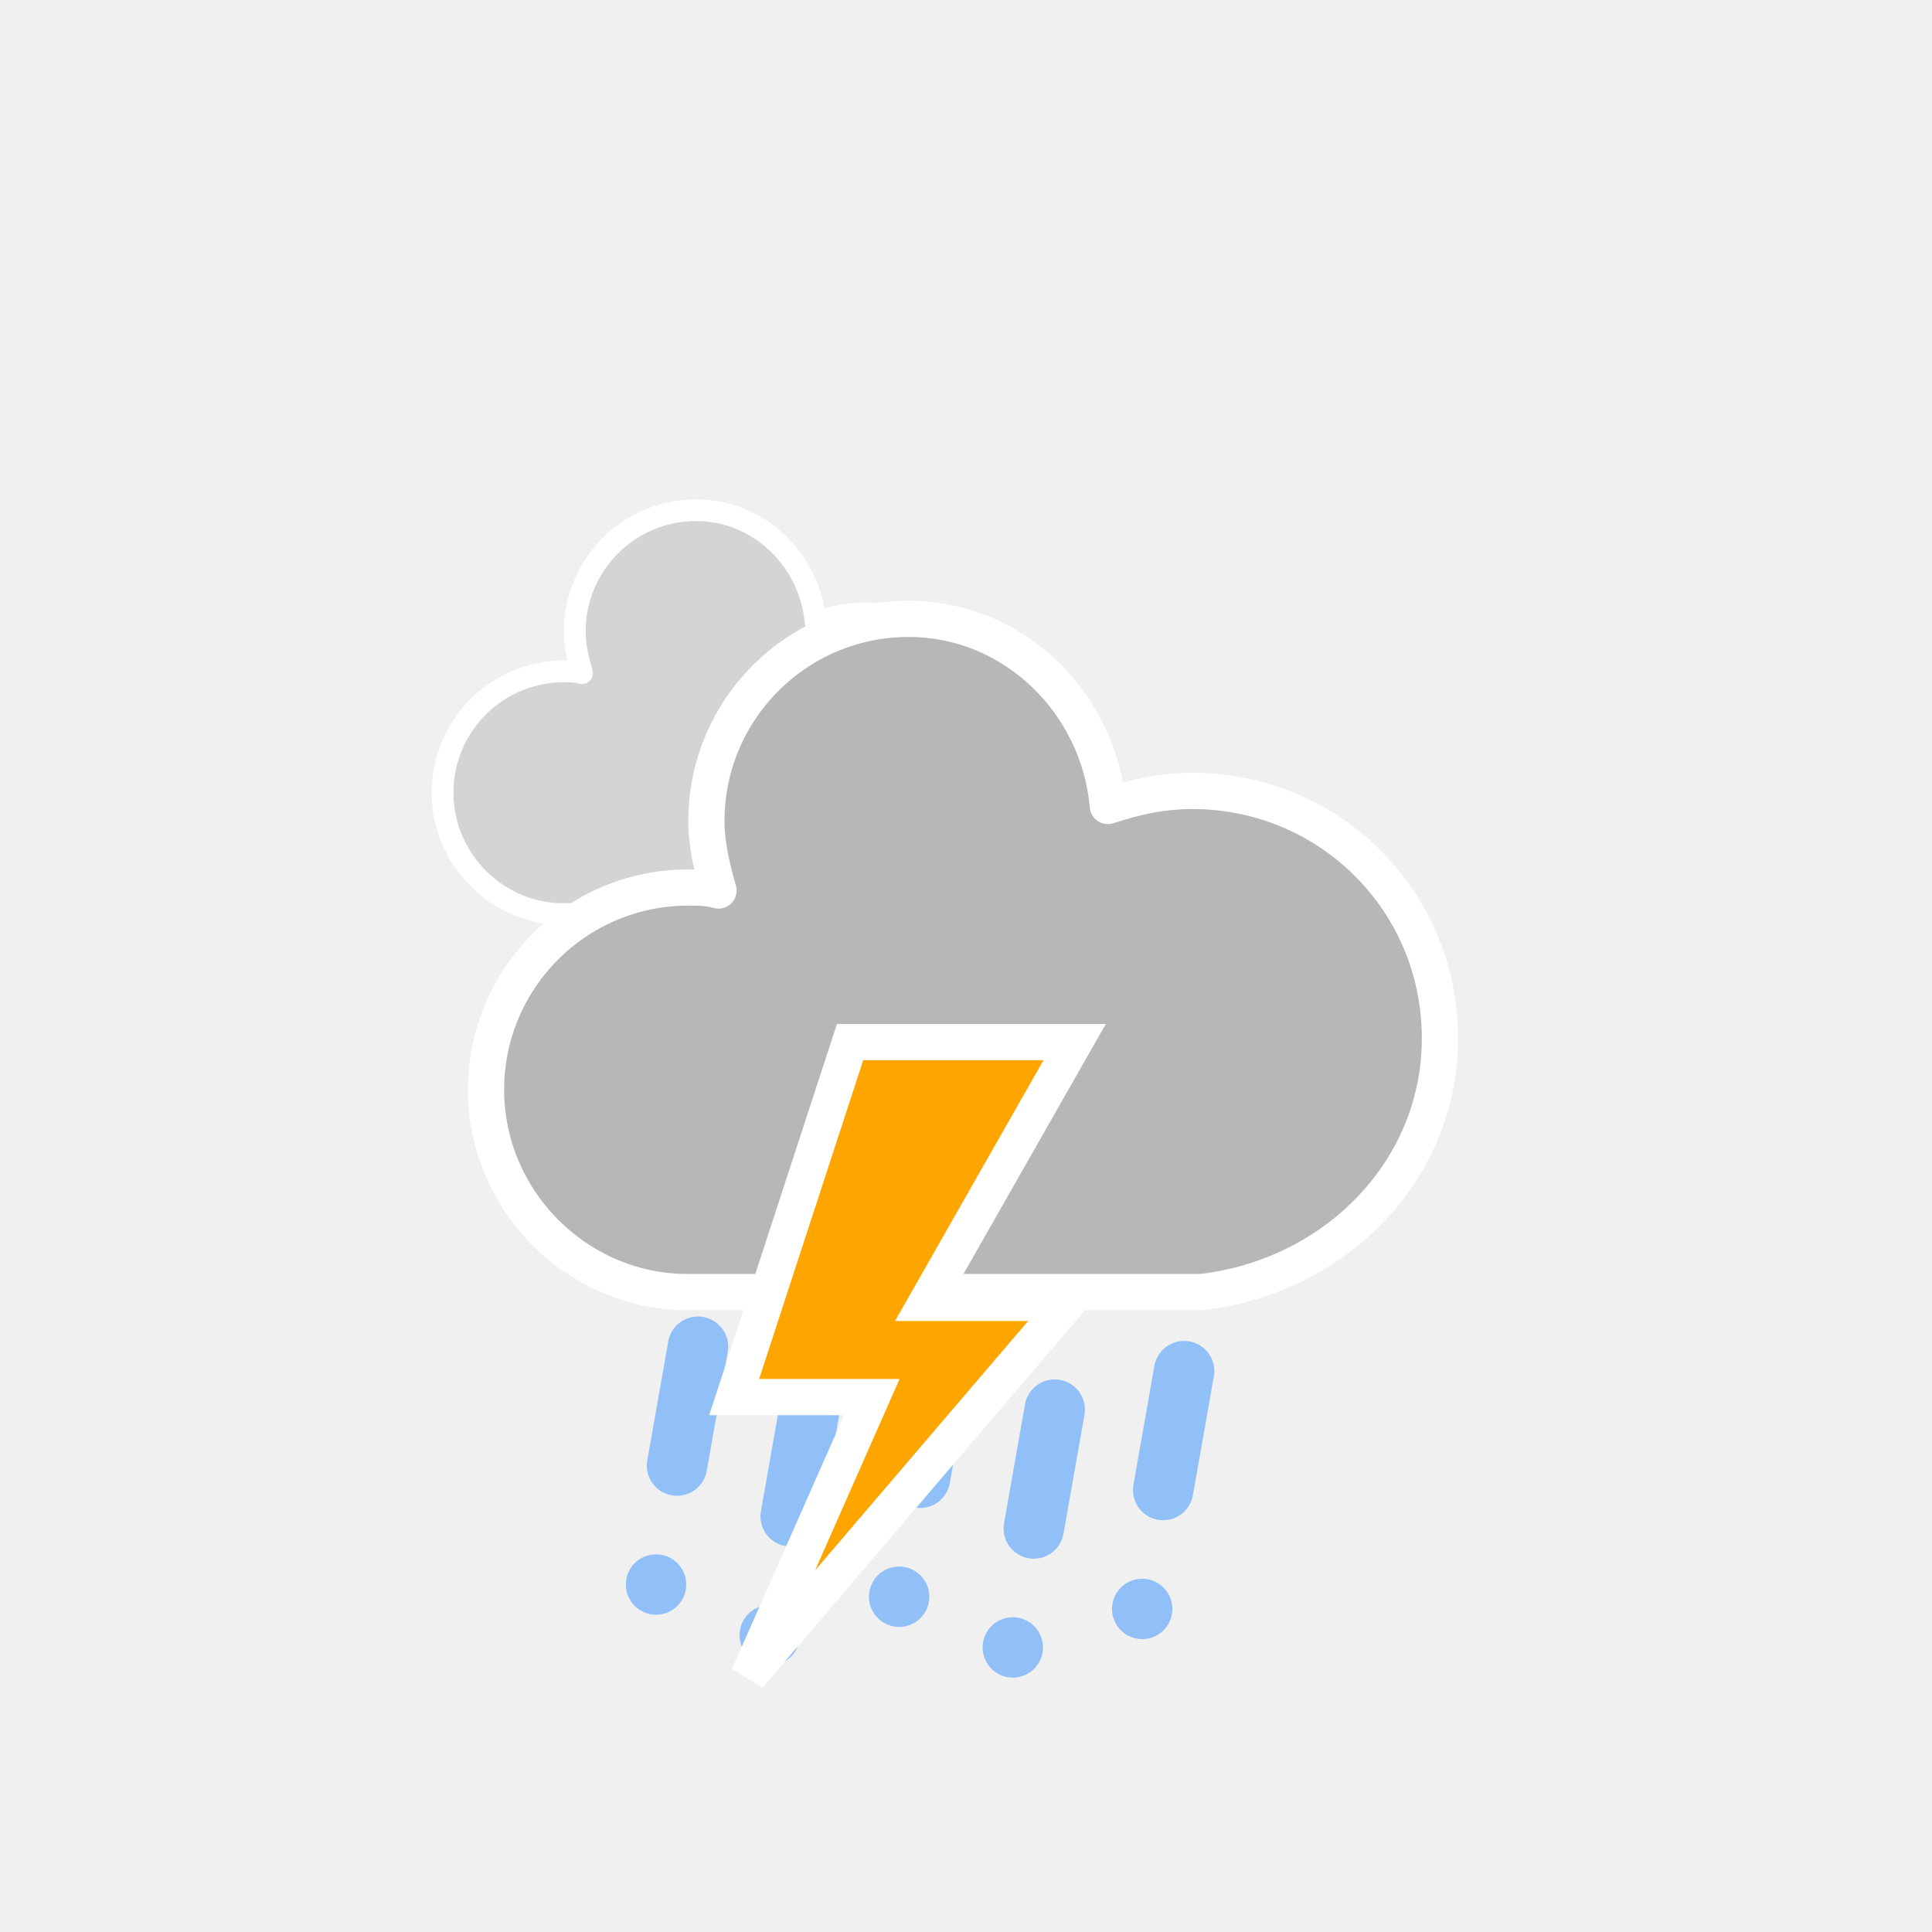
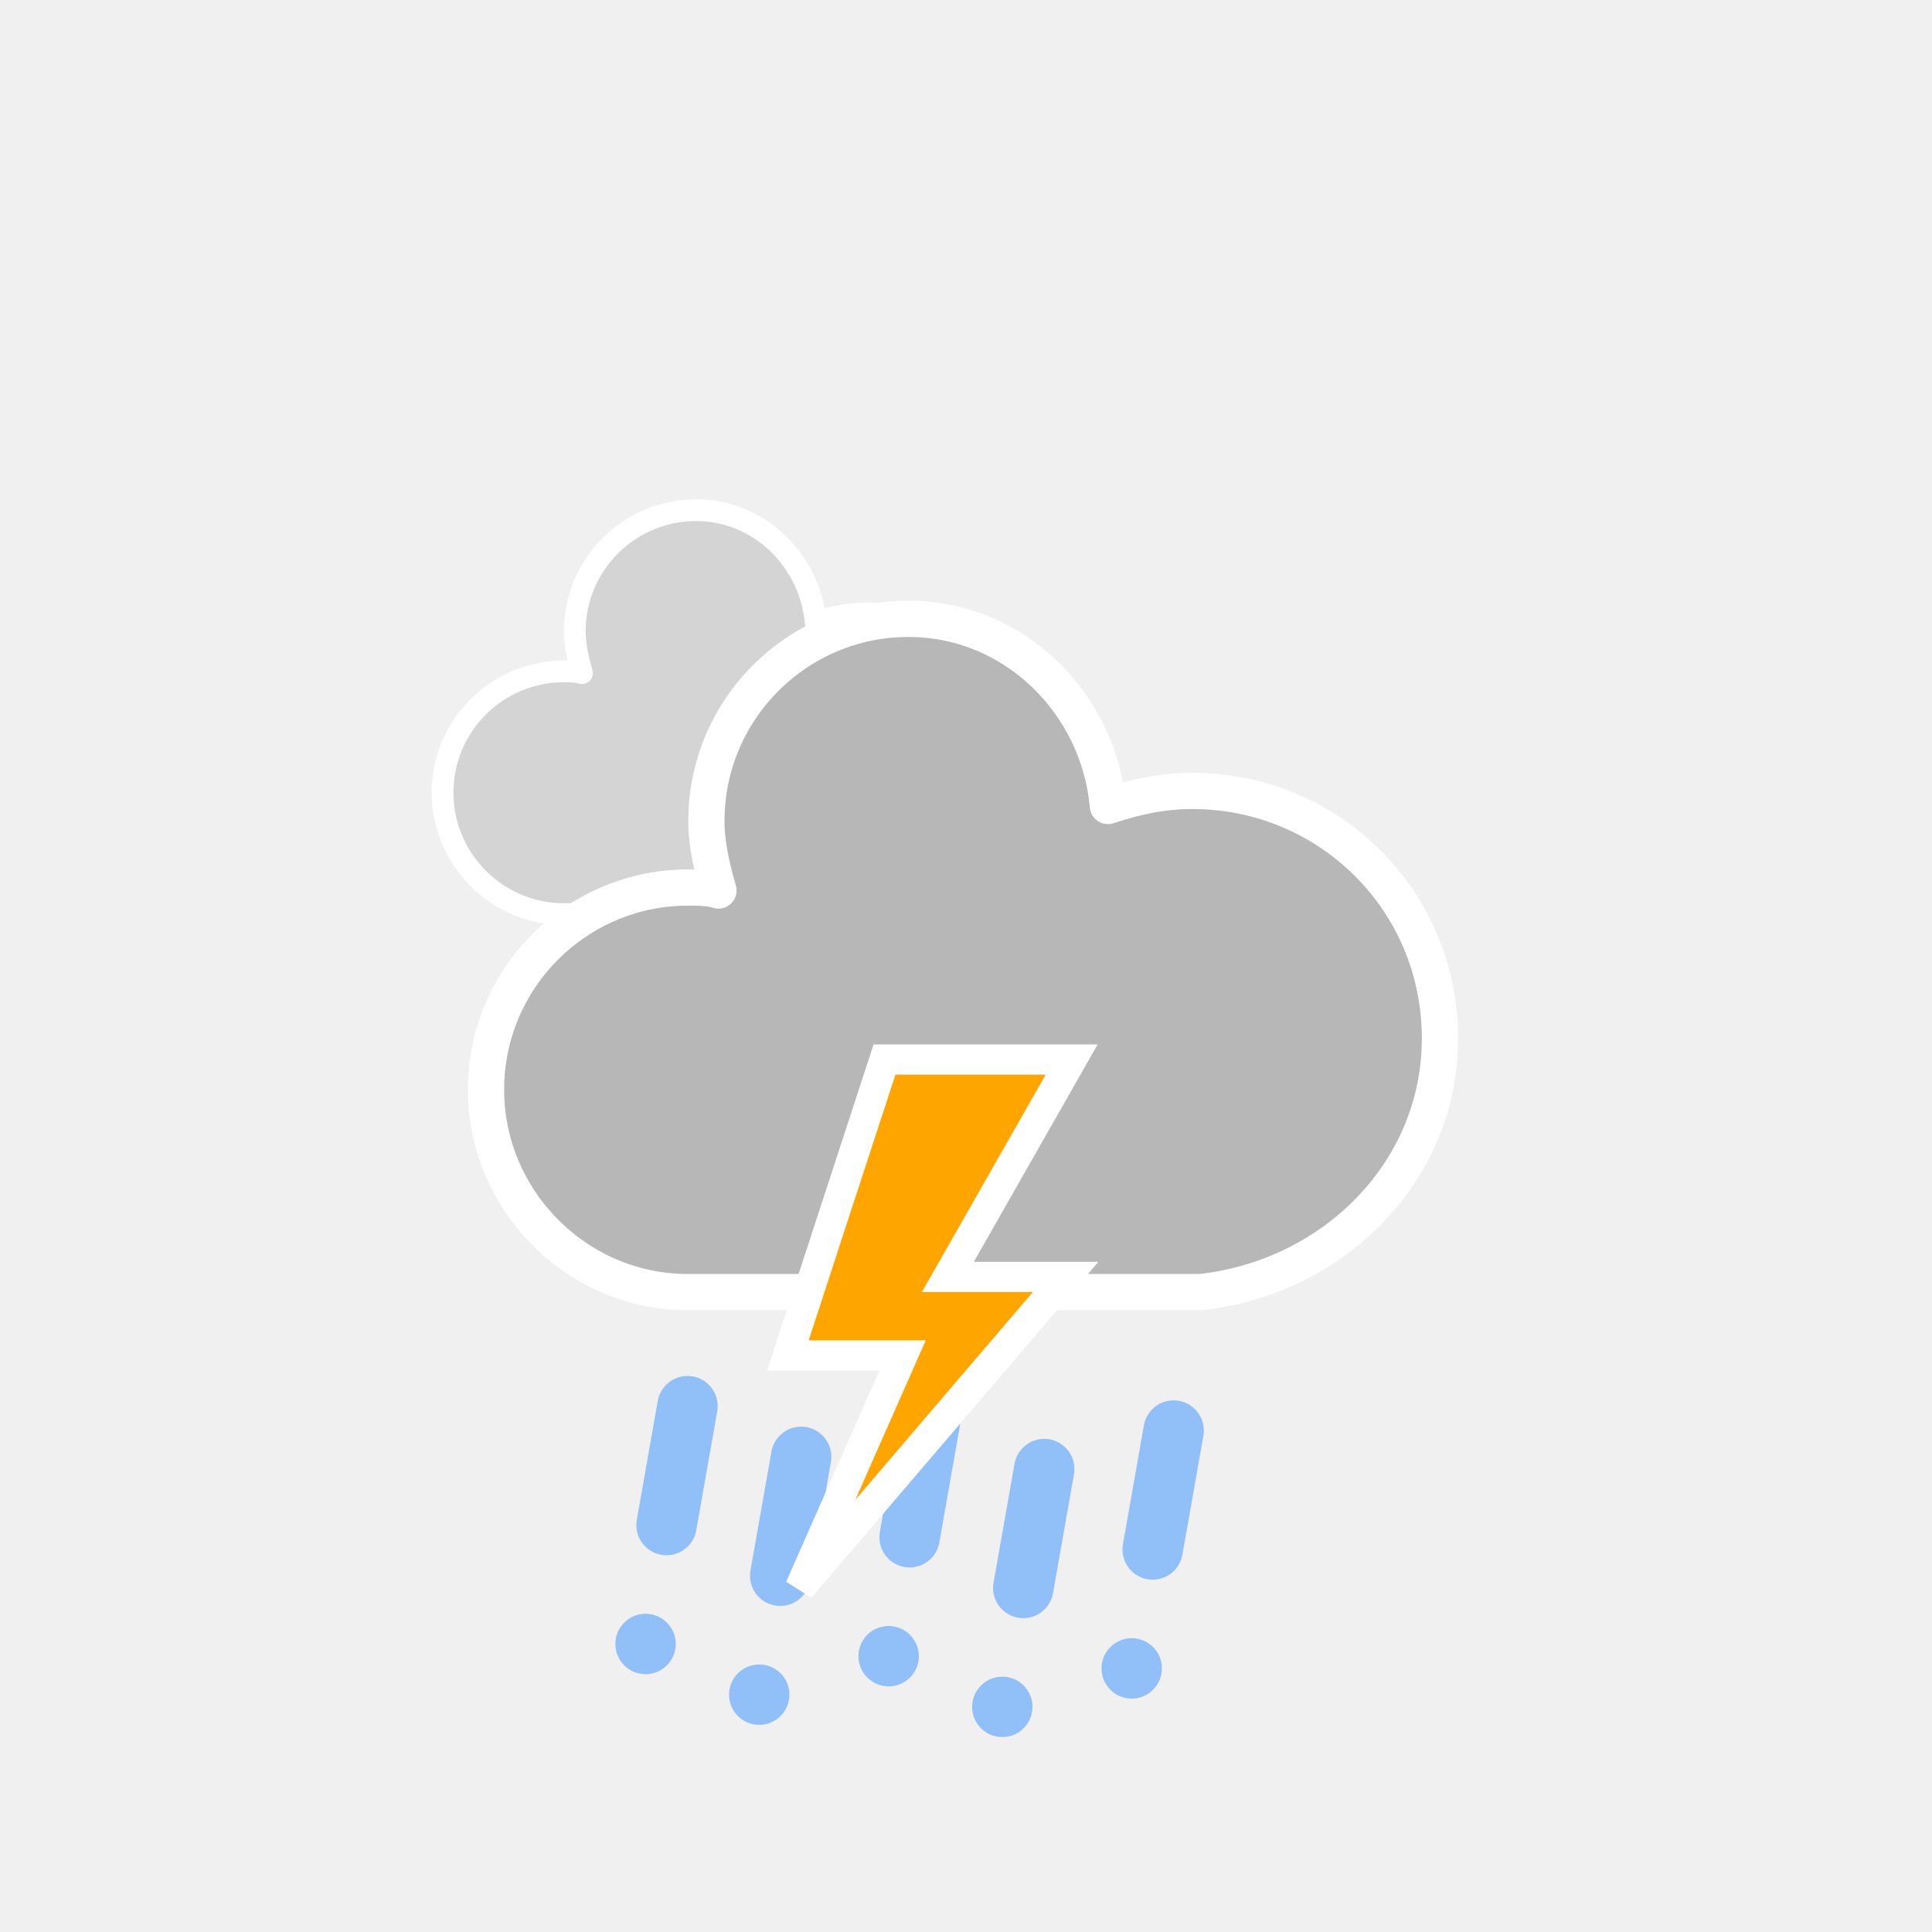
<svg xmlns="http://www.w3.org/2000/svg" version="1.1" width="64" height="64" viewbox="0 0 64 64">
  <g id="thunderstorms">
    <g transform="translate(20,10)">
      <g class="am-weather-cloud-1">
        <path d="M47.7,35.4     c0-4.6-3.7-8.2-8.2-8.2c-1,0-1.9,0.2-2.8,0.5c-0.3-3.4-3.1-6.2-6.6-6.2c-3.7,0-6.7,3-6.7,6.7c0,0.8,0.2,1.6,0.4,2.3     c-0.3-0.1-0.7-0.1-1-0.1c-3.7,0-6.7,3-6.7,6.7c0,3.6,2.9,6.6,6.5,6.7l17.2,0C44.2,43.3,47.7,39.8,47.7,35.4z" fill="#d4d4d4" stroke="white" stroke-linejoin="round" stroke-width="1.2" transform="translate(-15,-6), scale(0.6)" />
      </g>
      <g transform="translate(11,36), rotate(10)">
-         <line class="am-weather-rain-2" fill="none" stroke="#91C0F8" stroke-dasharray="4,4" stroke-linecap="round" stroke-width="2" transform="translate(-8,0)" x1="0" x2="0" y1="0" y2="8" />
-         <line class="am-weather-rain-1" fill="none" stroke="#91C0F8" stroke-dasharray="4,4" stroke-linecap="round" stroke-width="2" transform="translate(-4,1)" x1="0" x2="0" y1="0" y2="8" />
-         <line class="am-weather-rain-2" fill="none" stroke="#91C0F8" stroke-dasharray="4,4" stroke-linecap="round" stroke-width="2" transform="translate(0,-1)" x1="0" x2="0" y1="0" y2="8" />
-         <line class="am-weather-rain-1" fill="none" stroke="#91C0F8" stroke-dasharray="4,4" stroke-linecap="round" stroke-width="2" transform="translate(4,0)" x1="0" x2="0" y1="0" y2="8" />
-         <line class="am-weather-rain-2" fill="none" stroke="#91C0F8" stroke-dasharray="4,4" stroke-linecap="round" stroke-width="2" transform="translate(8,-2)" x1="0" x2="0" y1="0" y2="8" />
+         <line class="am-weather-rain-2" fill="none" stroke="#91C0F8" stroke-dasharray="4,4" stroke-linecap="round" stroke-width="2" transform="translate(-8,2)" x1="0" x2="0" y1="0" y2="8" />
+         <line class="am-weather-rain-1" fill="none" stroke="#91C0F8" stroke-dasharray="4,4" stroke-linecap="round" stroke-width="2" transform="translate(-4,3)" x1="0" x2="0" y1="0" y2="8" />
+         <line class="am-weather-rain-2" fill="none" stroke="#91C0F8" stroke-dasharray="4,4" stroke-linecap="round" stroke-width="2" transform="translate(0,1)" x1="0" x2="0" y1="0" y2="8" />
+         <line class="am-weather-rain-1" fill="none" stroke="#91C0F8" stroke-dasharray="4,4" stroke-linecap="round" stroke-width="2" transform="translate(4,2)" x1="0" x2="0" y1="0" y2="8" />
+         <line class="am-weather-rain-2" fill="none" stroke="#91C0F8" stroke-dasharray="4,4" stroke-linecap="round" stroke-width="2" transform="translate(8,0)" x1="0" x2="0" y1="0" y2="8" />
      </g>
      <g>
        <path d="M47.7,35.4     c0-4.6-3.7-8.2-8.2-8.2c-1,0-1.9,0.2-2.8,0.5c-0.3-3.4-3.1-6.2-6.6-6.2c-3.7,0-6.7,3-6.7,6.7c0,0.8,0.2,1.6,0.4,2.3     c-0.3-0.1-0.7-0.1-1-0.1c-3.7,0-6.7,3-6.7,6.7c0,3.6,2.9,6.6,6.5,6.7l17.2,0C44.2,43.3,47.7,39.8,47.7,35.4z" fill="#b7b7b7" stroke="white" stroke-linejoin="round" stroke-width="1.2" transform="translate(-20,-11)" />
      </g>
-       <g transform="translate(-9,28), scale(1.2)">
+       <g transform="translate(-5,28), scale(1)">
        <polygon class="am-weather-stroke" fill="orange" stroke="white" stroke-width="1" points="14.3,-2.9 20.5,-2.9 16.4,4.3 20.3,4.3 11.5,14.6 14.9,6.9 11.1,6.9" />
      </g>
    </g>
  </g>
</svg>
